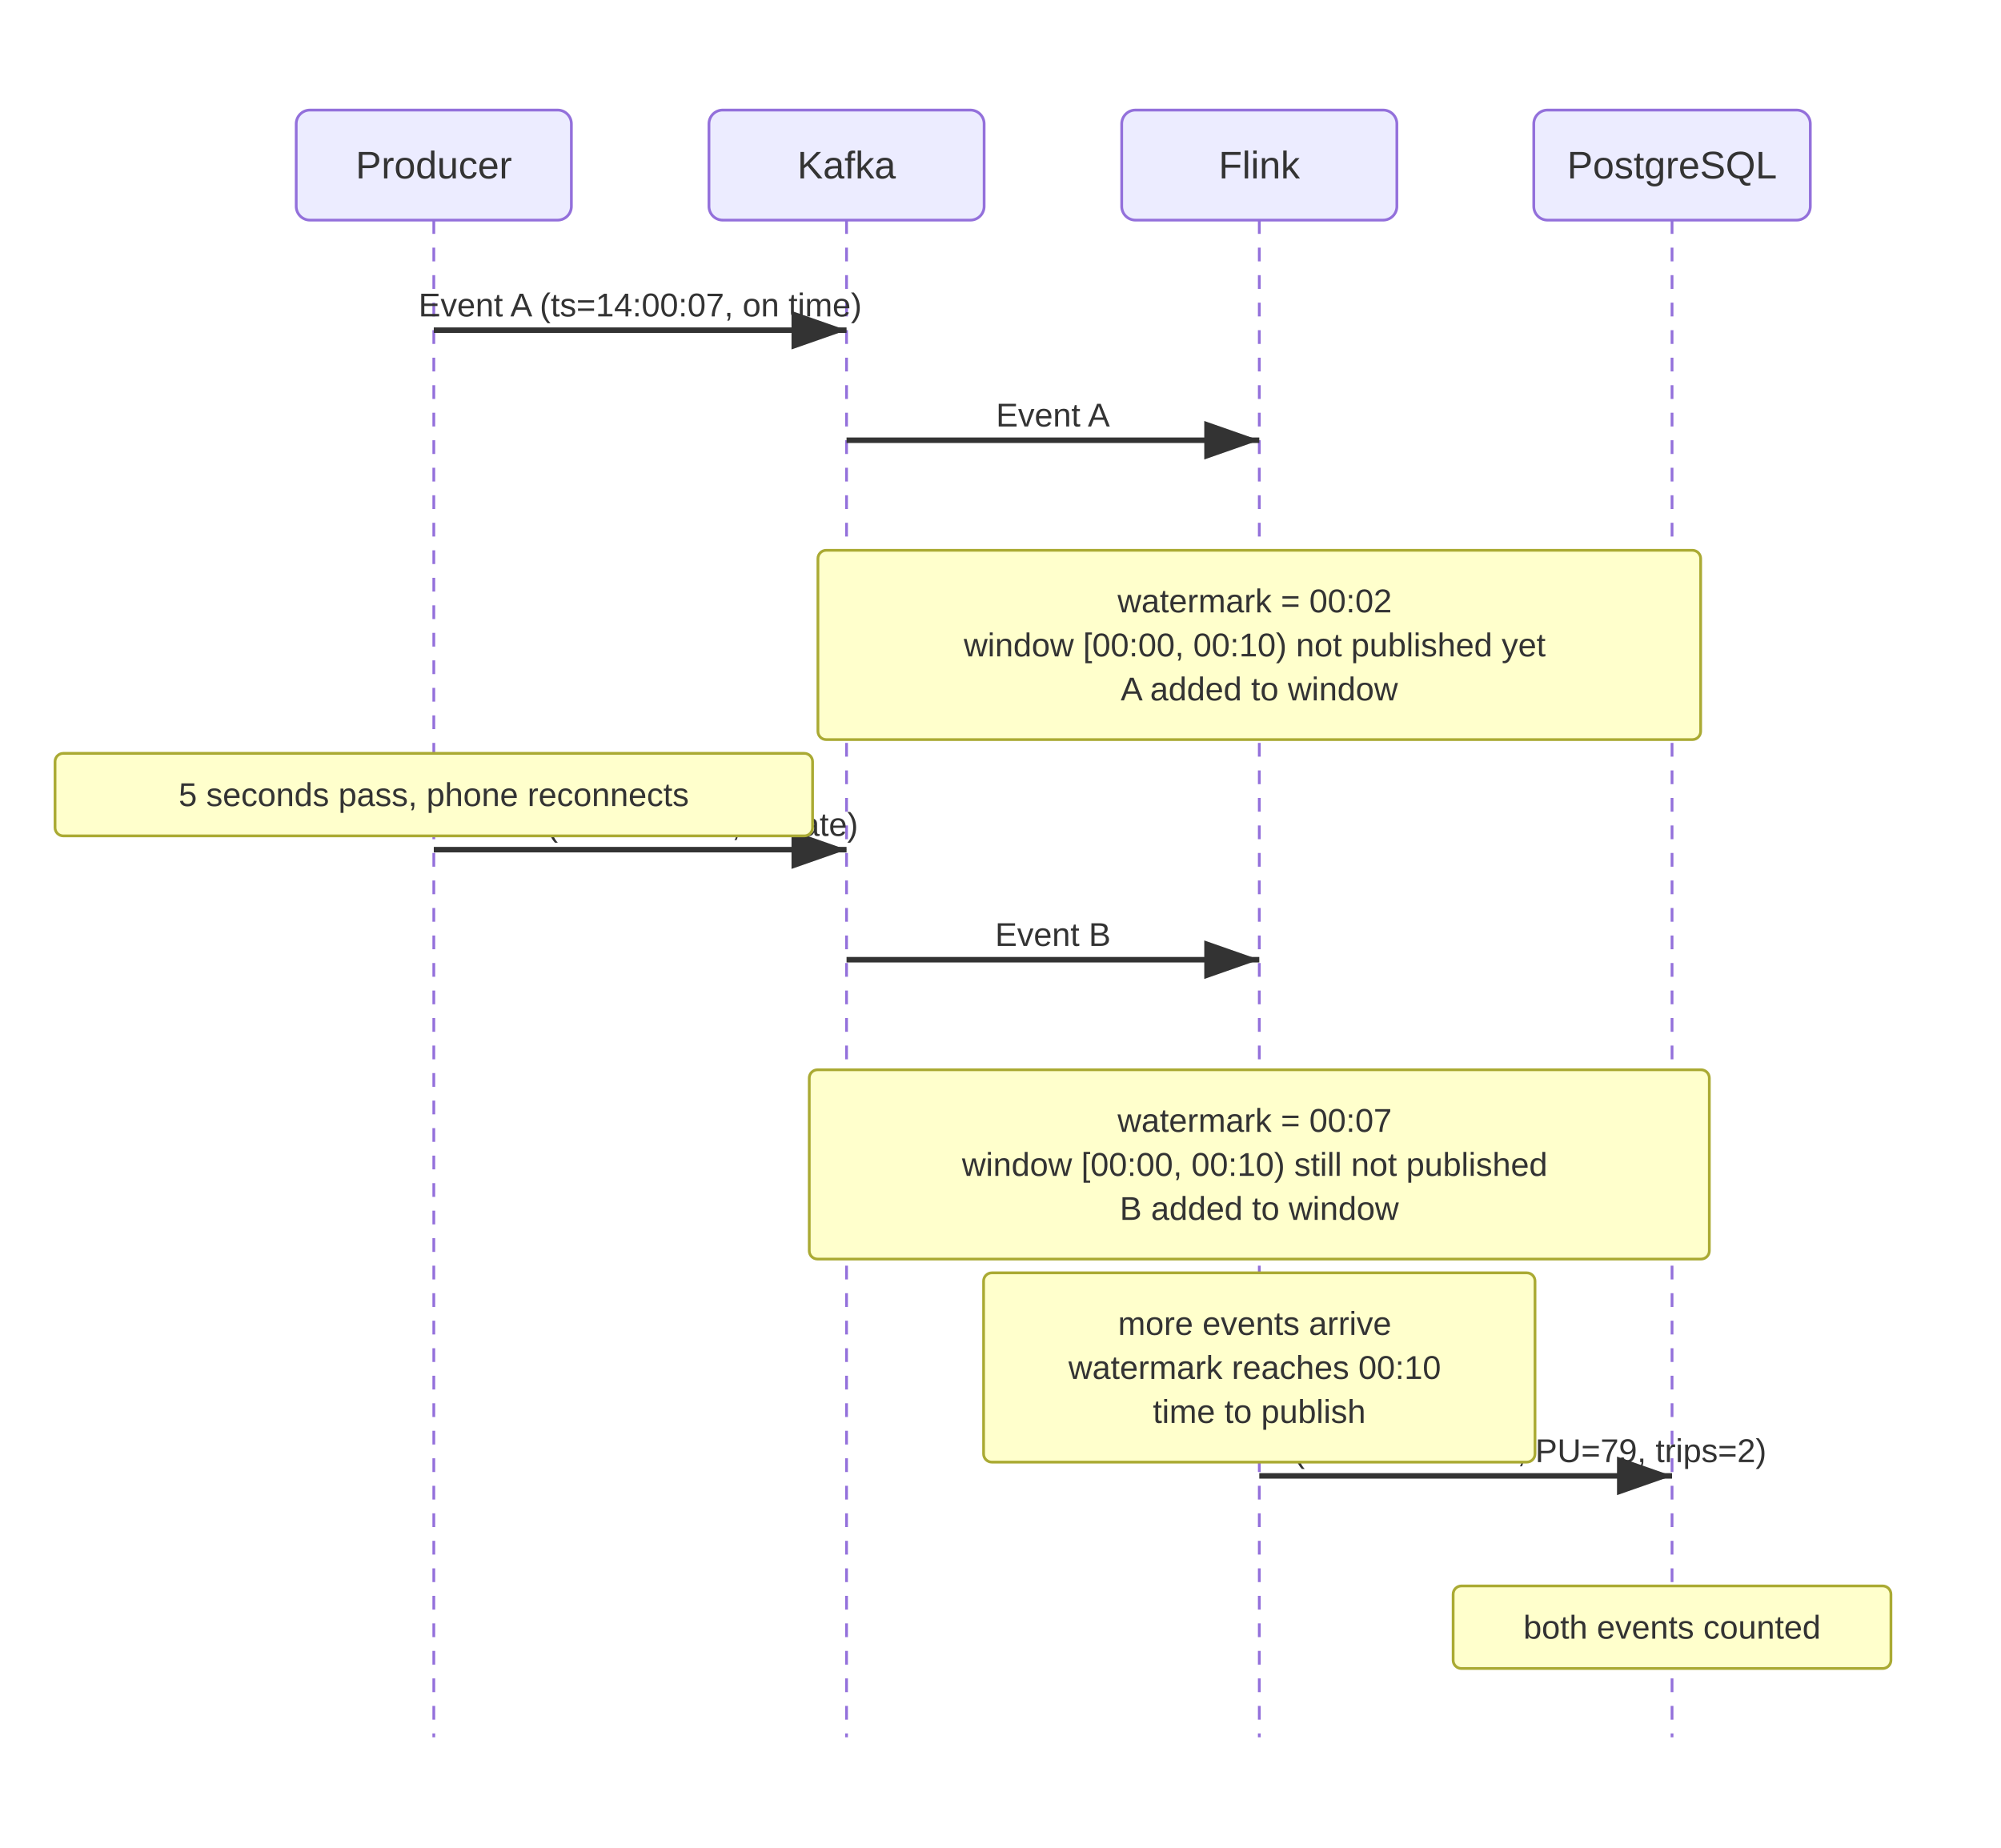
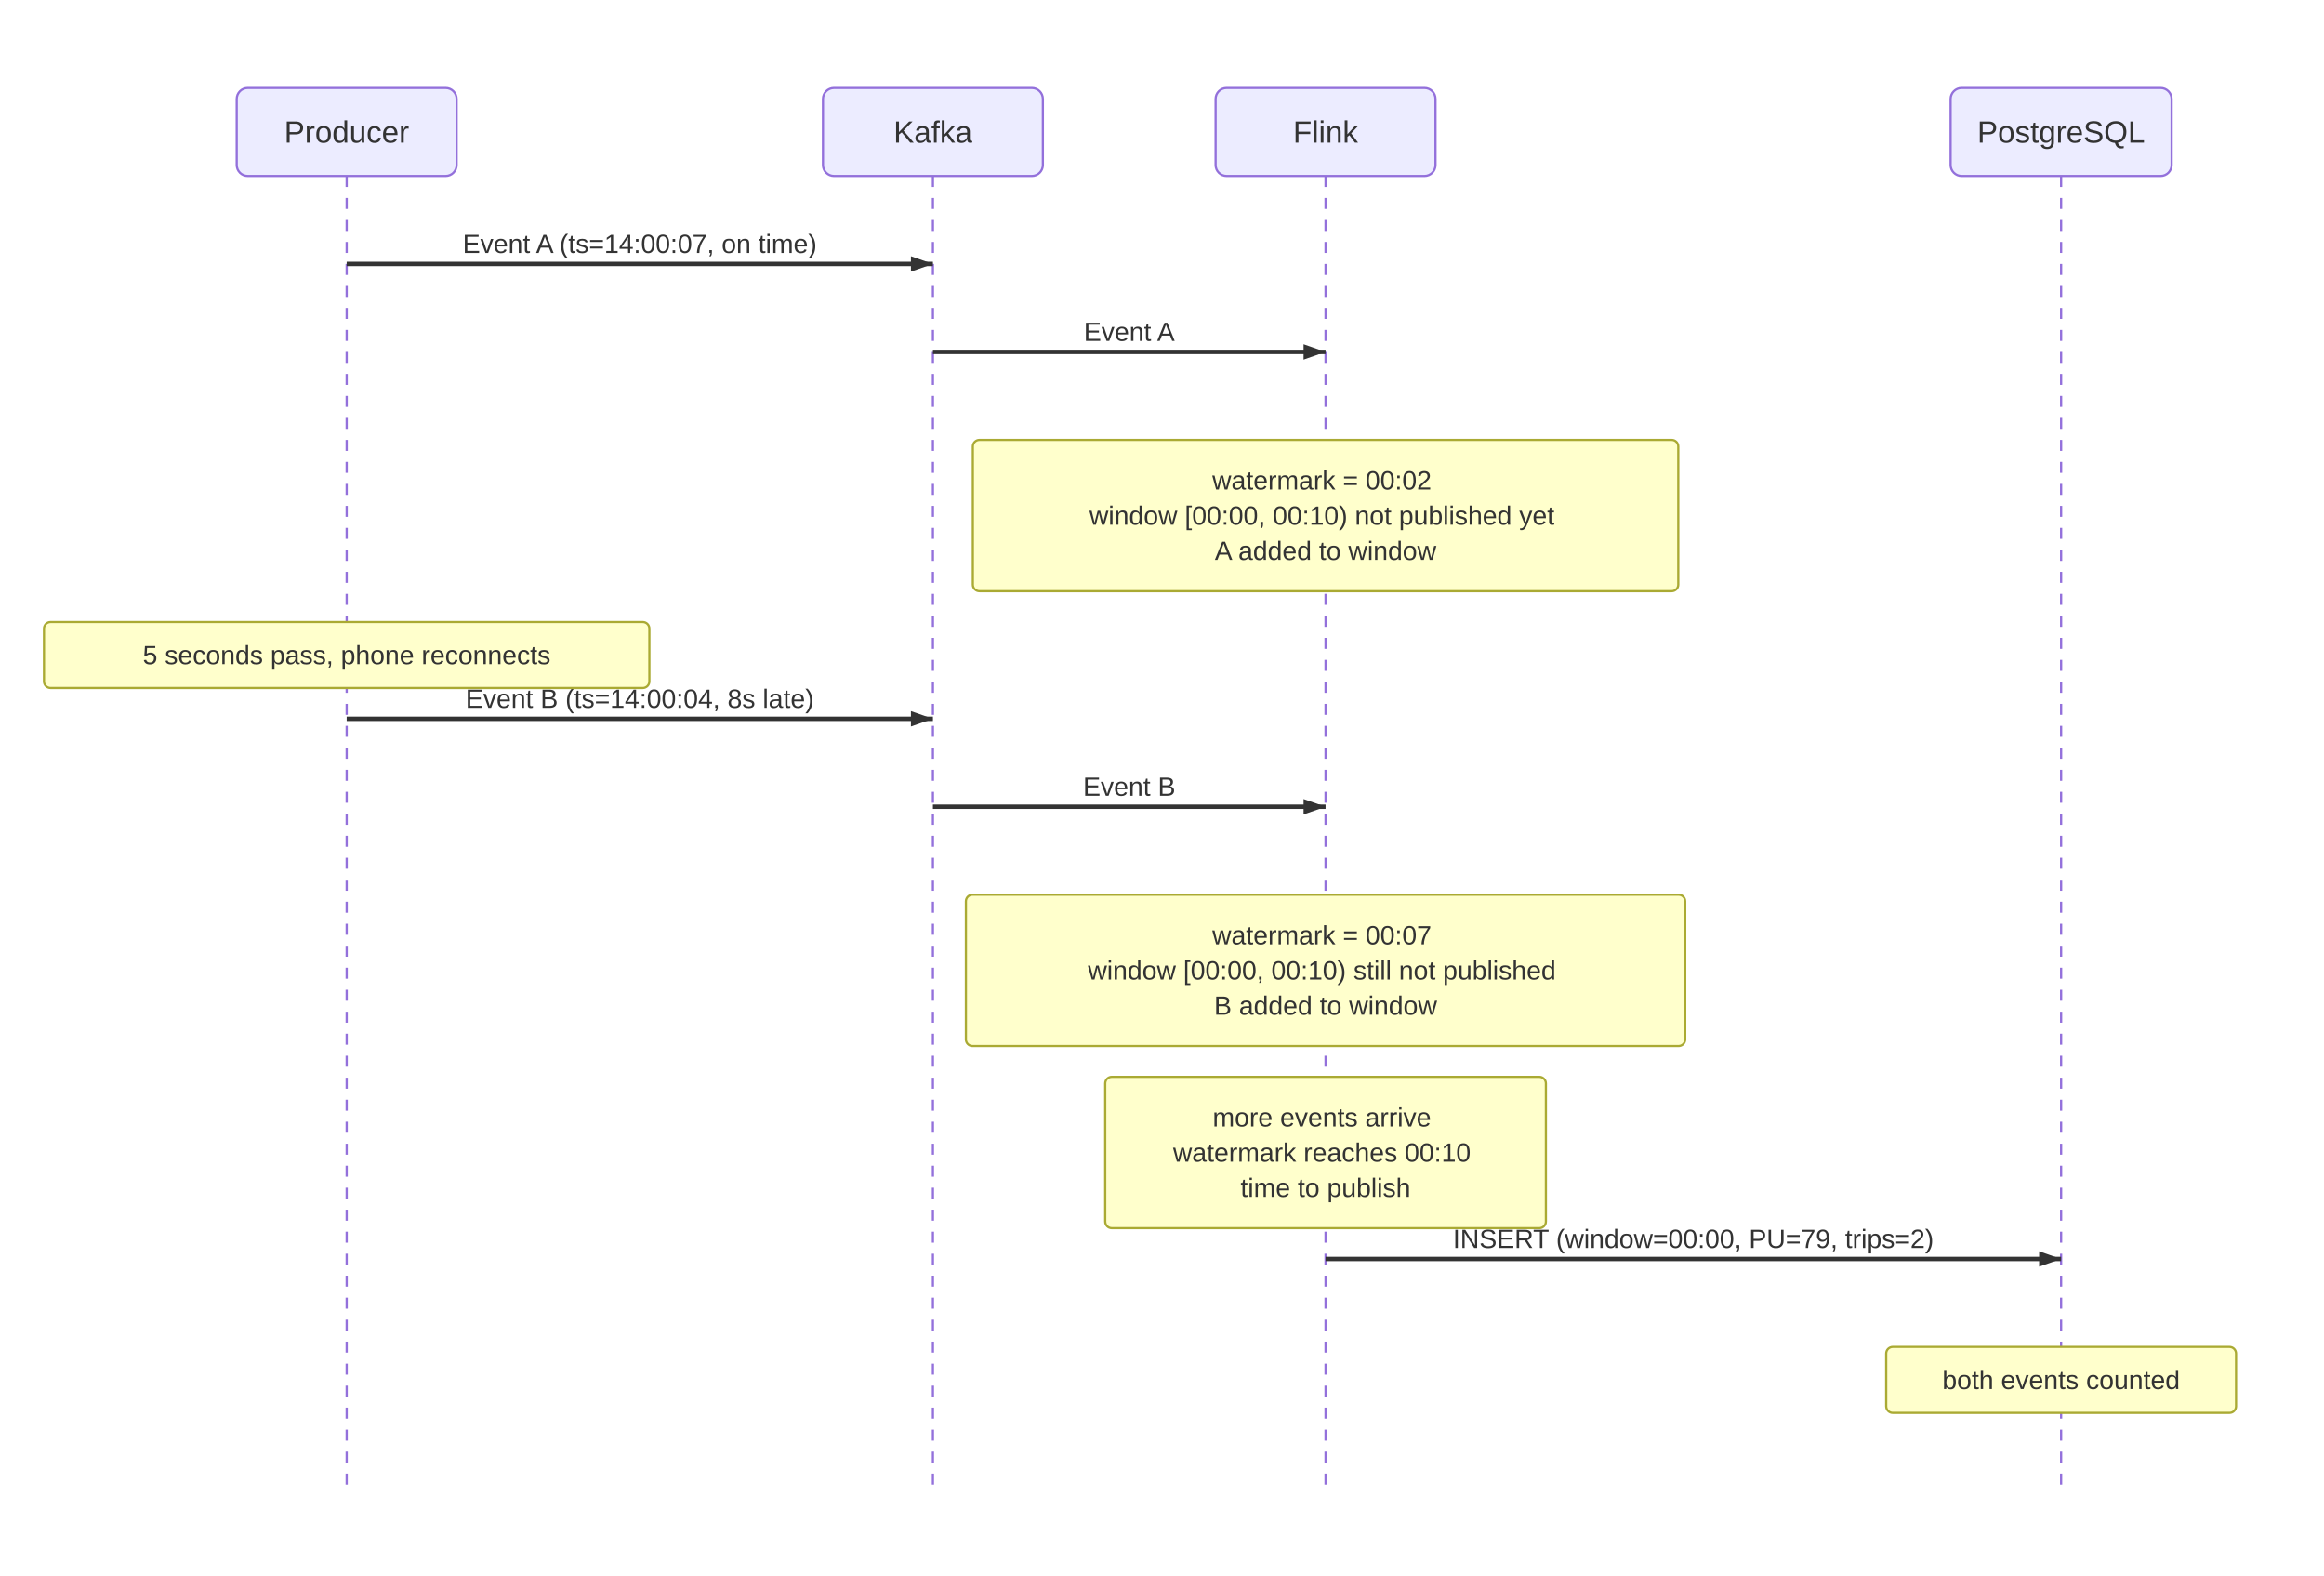
- <svg xmlns="http://www.w3.org/2000/svg" viewBox="-87.65 -20 727.2 671.4" width="727.2" height="671.4" style="background-color: white">
+ <svg xmlns="http://www.w3.org/2000/svg" viewBox="-87.65 -20 1056.85 716.4" width="1056.85" height="716.4" style="background-color: white">
  <defs>
-     <marker id="seq-arrow" markerWidth="10" markerHeight="7" refX="10" refY="3.5" orient="auto">
+     <marker id="seq-arrow" markerWidth="10" markerHeight="7" refX="10" refY="3.5" orient="auto" markerUnits="userSpaceOnUse">
      <polygon points="0 0, 10 3.5, 0 7" fill="#333333" />
    </marker>
-     <marker id="seq-arrow-open" markerWidth="10" markerHeight="7" refX="10" refY="3.5" orient="auto">
+     <marker id="seq-arrow-open" markerWidth="10" markerHeight="7" refX="10" refY="3.5" orient="auto" markerUnits="userSpaceOnUse">
      <polyline points="0 0, 10 3.5, 0 7" fill="none" stroke="#333333" stroke-width="1.5" />
    </marker>
-     <marker id="seq-cross" markerWidth="10" markerHeight="10" refX="5" refY="5" orient="auto">
+     <marker id="seq-cross" markerWidth="10" markerHeight="10" refX="5" refY="5" orient="auto" markerUnits="userSpaceOnUse">
      <line x1="0" y1="0" x2="10" y2="10" stroke="#333333" stroke-width="2" />
      <line x1="10" y1="0" x2="0" y2="10" stroke="#333333" stroke-width="2" />
    </marker>
-     <marker id="seq-async" markerWidth="10" markerHeight="7" refX="10" refY="3.5" orient="auto">
+     <marker id="seq-async" markerWidth="10" markerHeight="7" refX="10" refY="3.5" orient="auto" markerUnits="userSpaceOnUse">
      <polyline points="0 0, 10 3.5, 0 7" fill="none" stroke="#333333" stroke-width="1.5" />
    </marker>
  </defs>
  <style>.seq-participant rect { fill: #ECECFF; stroke: #9370DB; stroke-width: 1; }
.seq-participant text { fill: #333333; font-family: "trebuchet ms", verdana, arial, sans-serif, "Apple Color Emoji", "Segoe UI Emoji", "Noto Color Emoji", "Twemoji Mozilla"; font-size: 14px; }
.seq-lifeline { stroke: #9370DB; stroke-width: 1; stroke-dasharray: 5,5; }
.seq-message line, .seq-message path { stroke: #333333; stroke-width: 2; }
.seq-message text { fill: #333333; font-family: "trebuchet ms", verdana, arial, sans-serif, "Apple Color Emoji", "Segoe UI Emoji", "Noto Color Emoji", "Twemoji Mozilla"; font-size: 12px; }
.seq-activation { fill: #ECECFF; stroke: #9370DB; stroke-width: 1; }
.seq-note rect { fill: #ffffcc; stroke: #aaaa33; stroke-width: 1; }
.seq-note text { fill: #333333; font-family: "trebuchet ms", verdana, arial, sans-serif, "Apple Color Emoji", "Segoe UI Emoji", "Noto Color Emoji", "Twemoji Mozilla"; font-size: 12px; }
.seq-fragment rect { fill: none; stroke: #9370DB; stroke-width: 1; stroke-dasharray: 3,3; }
.seq-fragment text { fill: #333333; font-family: "trebuchet ms", verdana, arial, sans-serif, "Apple Color Emoji", "Segoe UI Emoji", "Noto Color Emoji", "Twemoji Mozilla"; font-size: 11px; font-weight: bold; }
.seq-actor line, .seq-actor circle { stroke: #9370DB; stroke-width: 1; fill: none; }
.seq-actor text { fill: #333333; font-family: "trebuchet ms", verdana, arial, sans-serif, "Apple Color Emoji", "Segoe UI Emoji", "Noto Color Emoji", "Twemoji Mozilla"; font-size: 14px; }
</style>
-   <line class="seq-lifeline" x1="70" y1="60" x2="70" y2="611.4" />
-   <line class="seq-lifeline" x1="220" y1="60" x2="220" y2="611.4" />
-   <line class="seq-lifeline" x1="370" y1="60" x2="370" y2="611.4" />
-   <line class="seq-lifeline" x1="520" y1="60" x2="520" y2="611.4" />
+   <line class="seq-lifeline" x1="70" y1="60" x2="70" y2="656.4" />
+   <line class="seq-lifeline" x1="336.6" y1="60" x2="336.6" y2="656.4" />
+   <line class="seq-lifeline" x1="515.15" y1="60" x2="515.15" y2="656.4" />
+   <line class="seq-lifeline" x1="849.65" y1="60" x2="849.65" y2="656.4" />
  <g class="seq-message">
-     <line x1="70" y1="100" x2="220" y2="100" marker-end="url(#seq-arrow)" />
-     <text x="145" text-anchor="middle" y="95">Event A (ts=14:00:07, on time)</text>
+     <line x1="70" y1="100" x2="336.6" y2="100" marker-end="url(#seq-arrow)" />
+     <text x="203.3" text-anchor="middle" y="95">Event A (ts=14:00:07, on time)</text>
  </g>
  <g class="seq-message">
-     <line x1="220" y1="140" x2="370" y2="140" marker-end="url(#seq-arrow)" />
-     <text x="295" text-anchor="middle" y="135">Event A</text>
+     <line x1="336.6" y1="140" x2="515.15" y2="140" marker-end="url(#seq-arrow)" />
+     <text x="425.88" text-anchor="middle" y="135">Event A</text>
  </g>
  <g class="seq-message">
-     <line x1="70" y1="288.8" x2="220" y2="288.8" marker-end="url(#seq-arrow)" />
-     <text x="145" text-anchor="middle" y="283.8">Event B (ts=14:00:04, 8s late)</text>
+     <line x1="70" y1="306.8" x2="336.6" y2="306.8" marker-end="url(#seq-arrow)" />
+     <text x="203.3" text-anchor="middle" y="301.8">Event B (ts=14:00:04, 8s late)</text>
  </g>
  <g class="seq-message">
-     <line x1="220" y1="328.8" x2="370" y2="328.8" marker-end="url(#seq-arrow)" />
-     <text x="295" text-anchor="middle" y="323.8">Event B</text>
+     <line x1="336.6" y1="346.8" x2="515.15" y2="346.8" marker-end="url(#seq-arrow)" />
+     <text x="425.88" text-anchor="middle" y="341.8">Event B</text>
  </g>
  <g class="seq-message">
-     <line x1="370" y1="516.4" x2="520" y2="516.4" marker-end="url(#seq-arrow)" />
-     <text x="445" text-anchor="middle" y="511.4">INSERT (window=00:00, PU=79, trips=2)</text>
+     <line x1="515.15" y1="552.4" x2="849.65" y2="552.4" marker-end="url(#seq-arrow)" />
+     <text x="682.4" text-anchor="middle" y="547.4">INSERT (window=00:00, PU=79, trips=2)</text>
  </g>
  <g class="seq-note">
-     <rect x="209.6" y="180" width="320.8" height="68.8" rx="3" />
-     <text text-anchor="middle" x="370" y="198.4" dominant-baseline="central">
-       <tspan x="370" dy="0">watermark = 00:02</tspan>
-       <tspan x="370" dy="16">window [00:00, 00:10) not published yet</tspan>
-       <tspan x="370" dy="16">A added to window</tspan>
+     <rect x="354.75" y="180" width="320.8" height="68.8" rx="3" />
+     <text text-anchor="middle" x="515.15" y="198.4" dominant-baseline="central">
+       <tspan x="515.15" dy="0">watermark = 00:02</tspan>
+       <tspan x="515.15" dy="16">window [00:00, 00:10) not published yet</tspan>
+       <tspan x="515.15" dy="16">A added to window</tspan>
    </text>
  </g>
  <g class="seq-note">
-     <rect x="-67.65" y="253.8" width="275.3" height="30" rx="3" />
-     <text text-anchor="middle" x="70" y="268.8" dominant-baseline="central">5 seconds pass, phone reconnects</text>
+     <rect x="-67.65" y="262.8" width="275.3" height="30" rx="3" />
+     <text text-anchor="middle" x="70" y="277.8" dominant-baseline="central">5 seconds pass, phone reconnects</text>
  </g>
  <g class="seq-note">
-     <rect x="206.45" y="368.8" width="327.1" height="68.8" rx="3" />
-     <text text-anchor="middle" x="370" y="387.2" dominant-baseline="central">
-       <tspan x="370" dy="0">watermark = 00:07</tspan>
-       <tspan x="370" dy="16">window [00:00, 00:10) still not published</tspan>
-       <tspan x="370" dy="16">B added to window</tspan>
+     <rect x="351.6" y="386.8" width="327.1" height="68.8" rx="3" />
+     <text text-anchor="middle" x="515.15" y="405.2" dominant-baseline="central">
+       <tspan x="515.15" dy="0">watermark = 00:07</tspan>
+       <tspan x="515.15" dy="16">window [00:00, 00:10) still not published</tspan>
+       <tspan x="515.15" dy="16">B added to window</tspan>
    </text>
  </g>
  <g class="seq-note">
-     <rect x="269.8" y="442.6" width="200.4" height="68.8" rx="3" />
-     <text text-anchor="middle" x="370" y="461" dominant-baseline="central">
-       <tspan x="370" dy="0">more events arrive</tspan>
-       <tspan x="370" dy="16">watermark reaches 00:10</tspan>
-       <tspan x="370" dy="16">time to publish</tspan>
+     <rect x="414.95" y="469.6" width="200.4" height="68.8" rx="3" />
+     <text text-anchor="middle" x="515.15" y="488" dominant-baseline="central">
+       <tspan x="515.15" dy="0">more events arrive</tspan>
+       <tspan x="515.15" dy="16">watermark reaches 00:10</tspan>
+       <tspan x="515.15" dy="16">time to publish</tspan>
    </text>
  </g>
  <g class="seq-note">
-     <rect x="440.45" y="556.4" width="159.1" height="30" rx="3" />
-     <text text-anchor="middle" x="520" y="571.4" dominant-baseline="central">both events counted</text>
+     <rect x="770.1" y="592.4" width="159.1" height="30" rx="3" />
+     <text text-anchor="middle" x="849.65" y="607.4" dominant-baseline="central">both events counted</text>
  </g>
  <g class="seq-participant" data-participant-id="P">
    <rect x="20" y="20" width="100" height="40" rx="5" />
    <text x="70" y="40" text-anchor="middle" dominant-baseline="central">Producer</text>
  </g>
  <g class="seq-participant" data-participant-id="K">
-     <rect x="170" y="20" width="100" height="40" rx="5" />
-     <text x="220" y="40" text-anchor="middle" dominant-baseline="central">Kafka</text>
+     <rect x="286.6" y="20" width="100" height="40" rx="5" />
+     <text x="336.6" y="40" text-anchor="middle" dominant-baseline="central">Kafka</text>
  </g>
  <g class="seq-participant" data-participant-id="F">
-     <rect x="320" y="20" width="100" height="40" rx="5" />
-     <text x="370" y="40" text-anchor="middle" dominant-baseline="central">Flink</text>
+     <rect x="465.15" y="20" width="100" height="40" rx="5" />
+     <text x="515.15" y="40" text-anchor="middle" dominant-baseline="central">Flink</text>
  </g>
  <g class="seq-participant" data-participant-id="PG">
-     <rect x="469.75" y="20" width="100.5" height="40" rx="5" />
-     <text x="520" y="40" text-anchor="middle" dominant-baseline="central">PostgreSQL</text>
+     <rect x="799.4" y="20" width="100.5" height="40" rx="5" />
+     <text x="849.65" y="40" text-anchor="middle" dominant-baseline="central">PostgreSQL</text>
  </g>
</svg>
